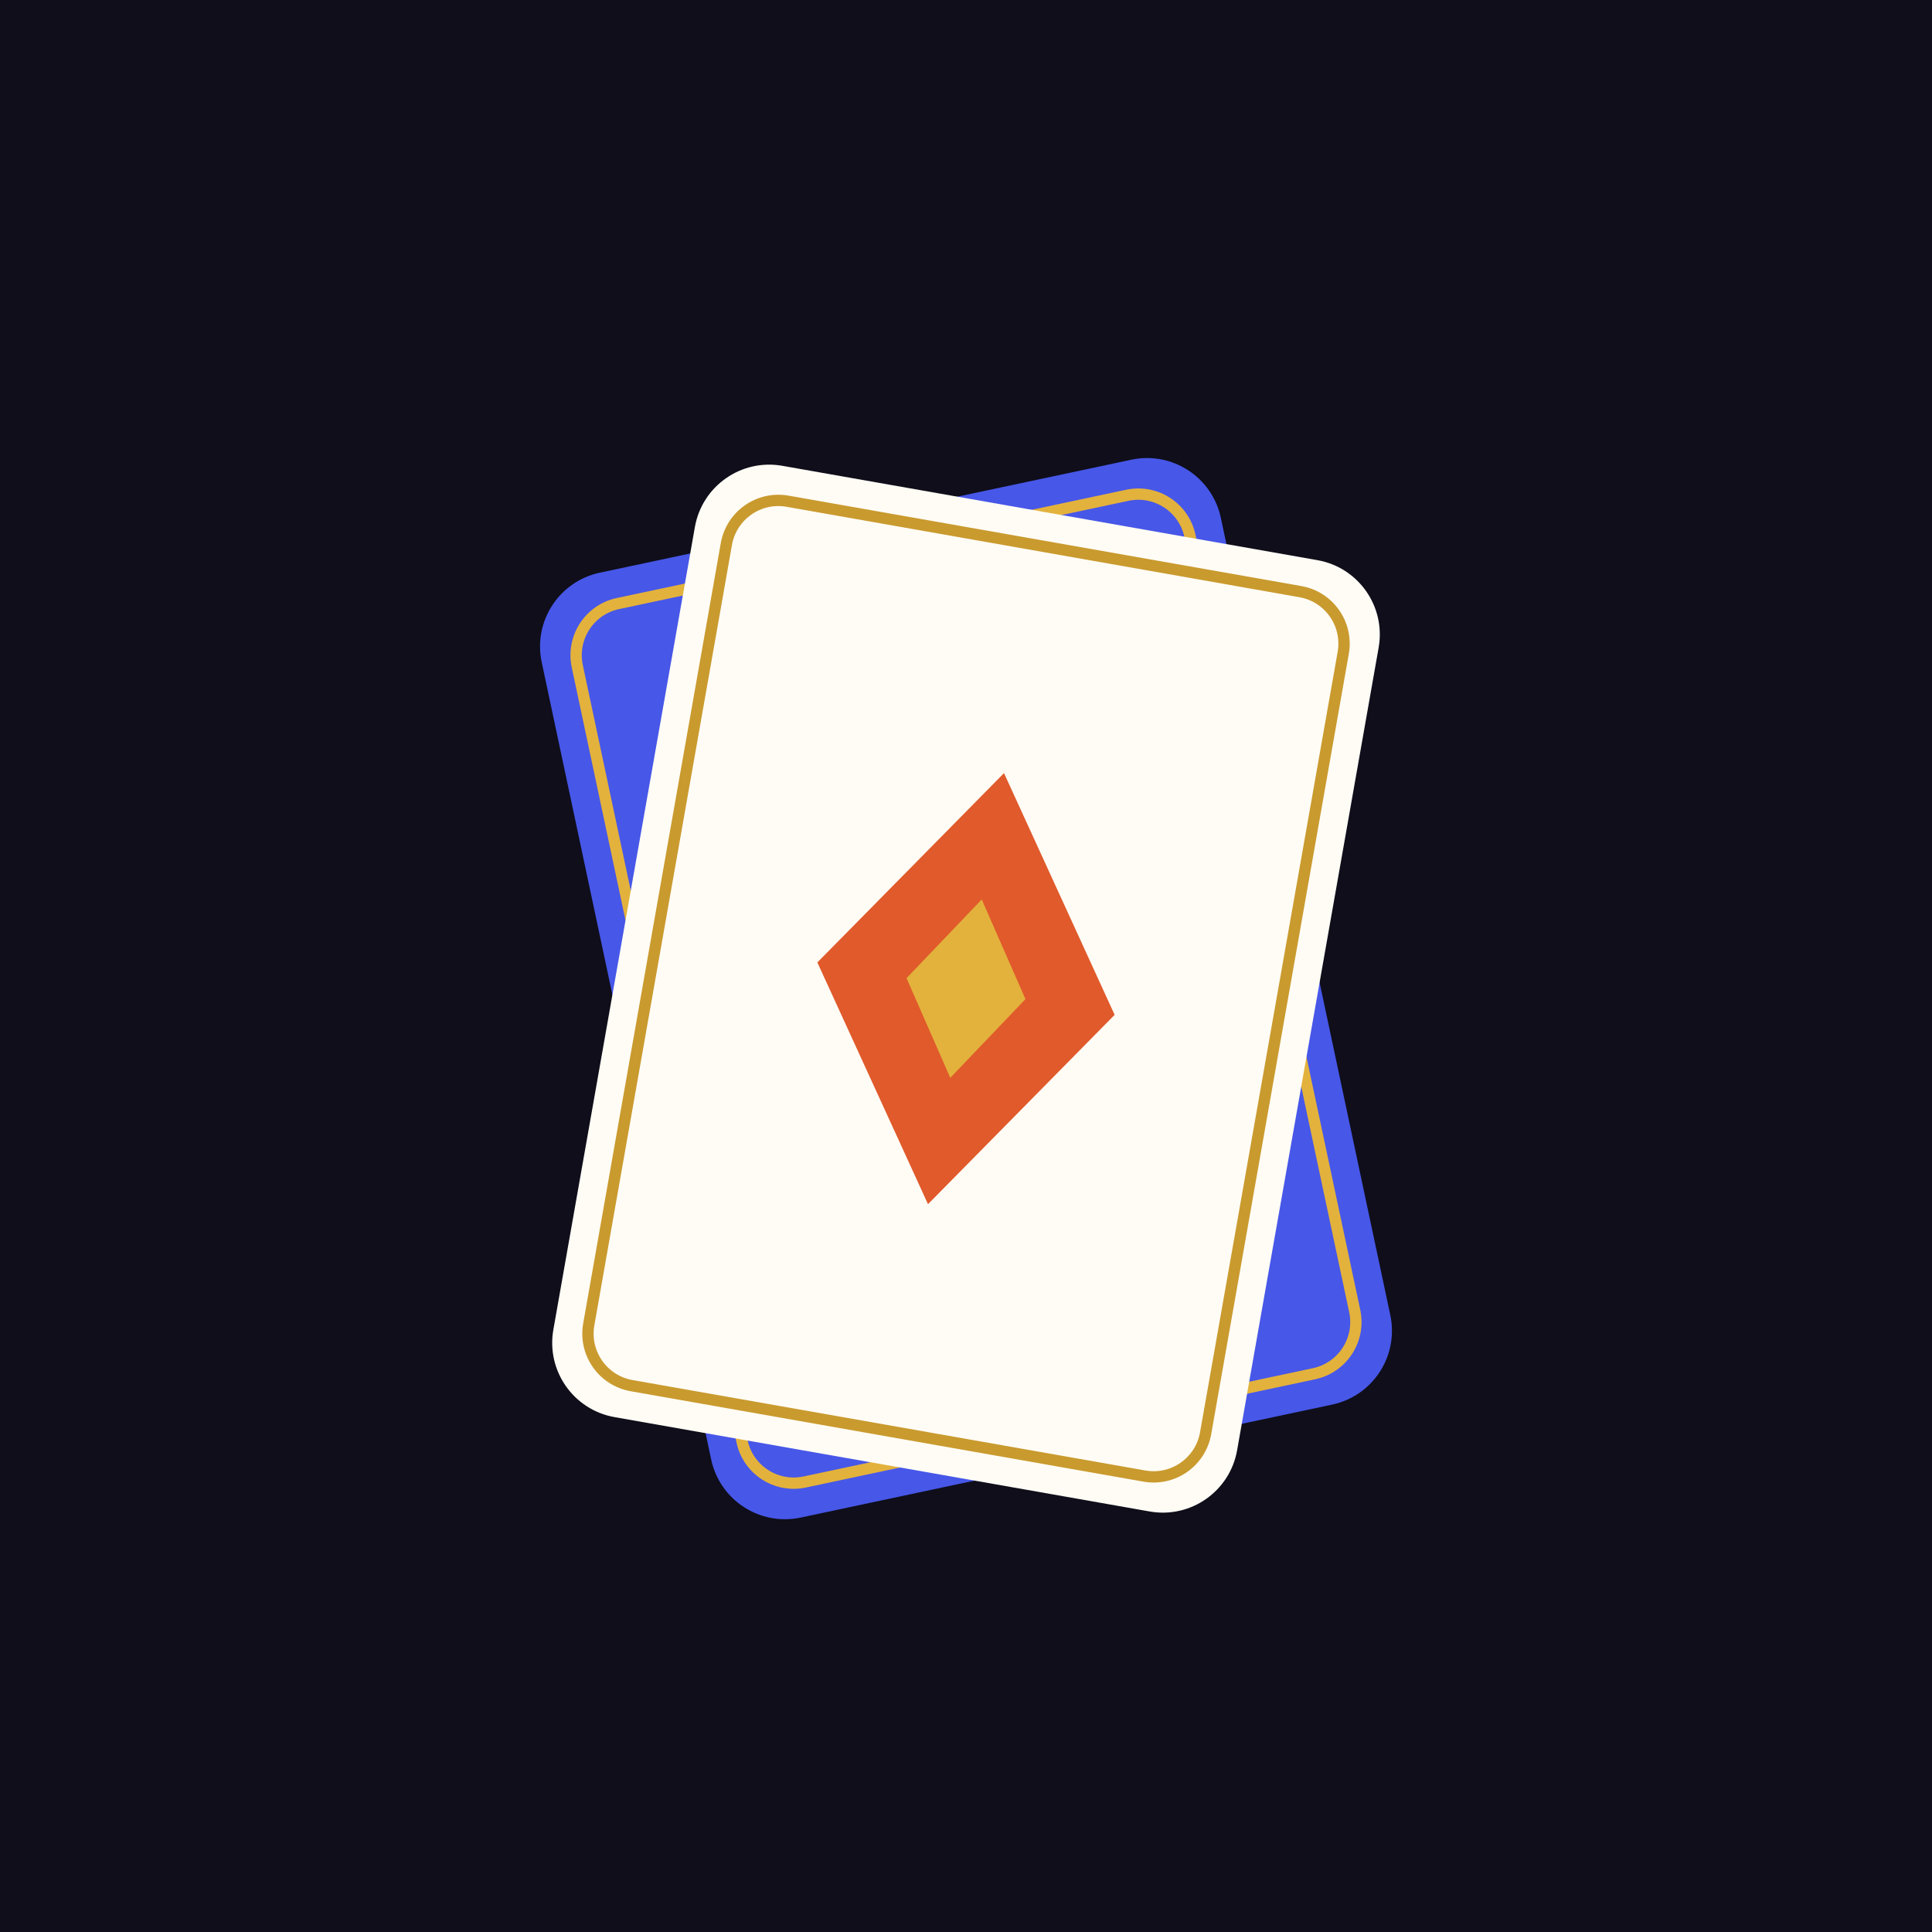
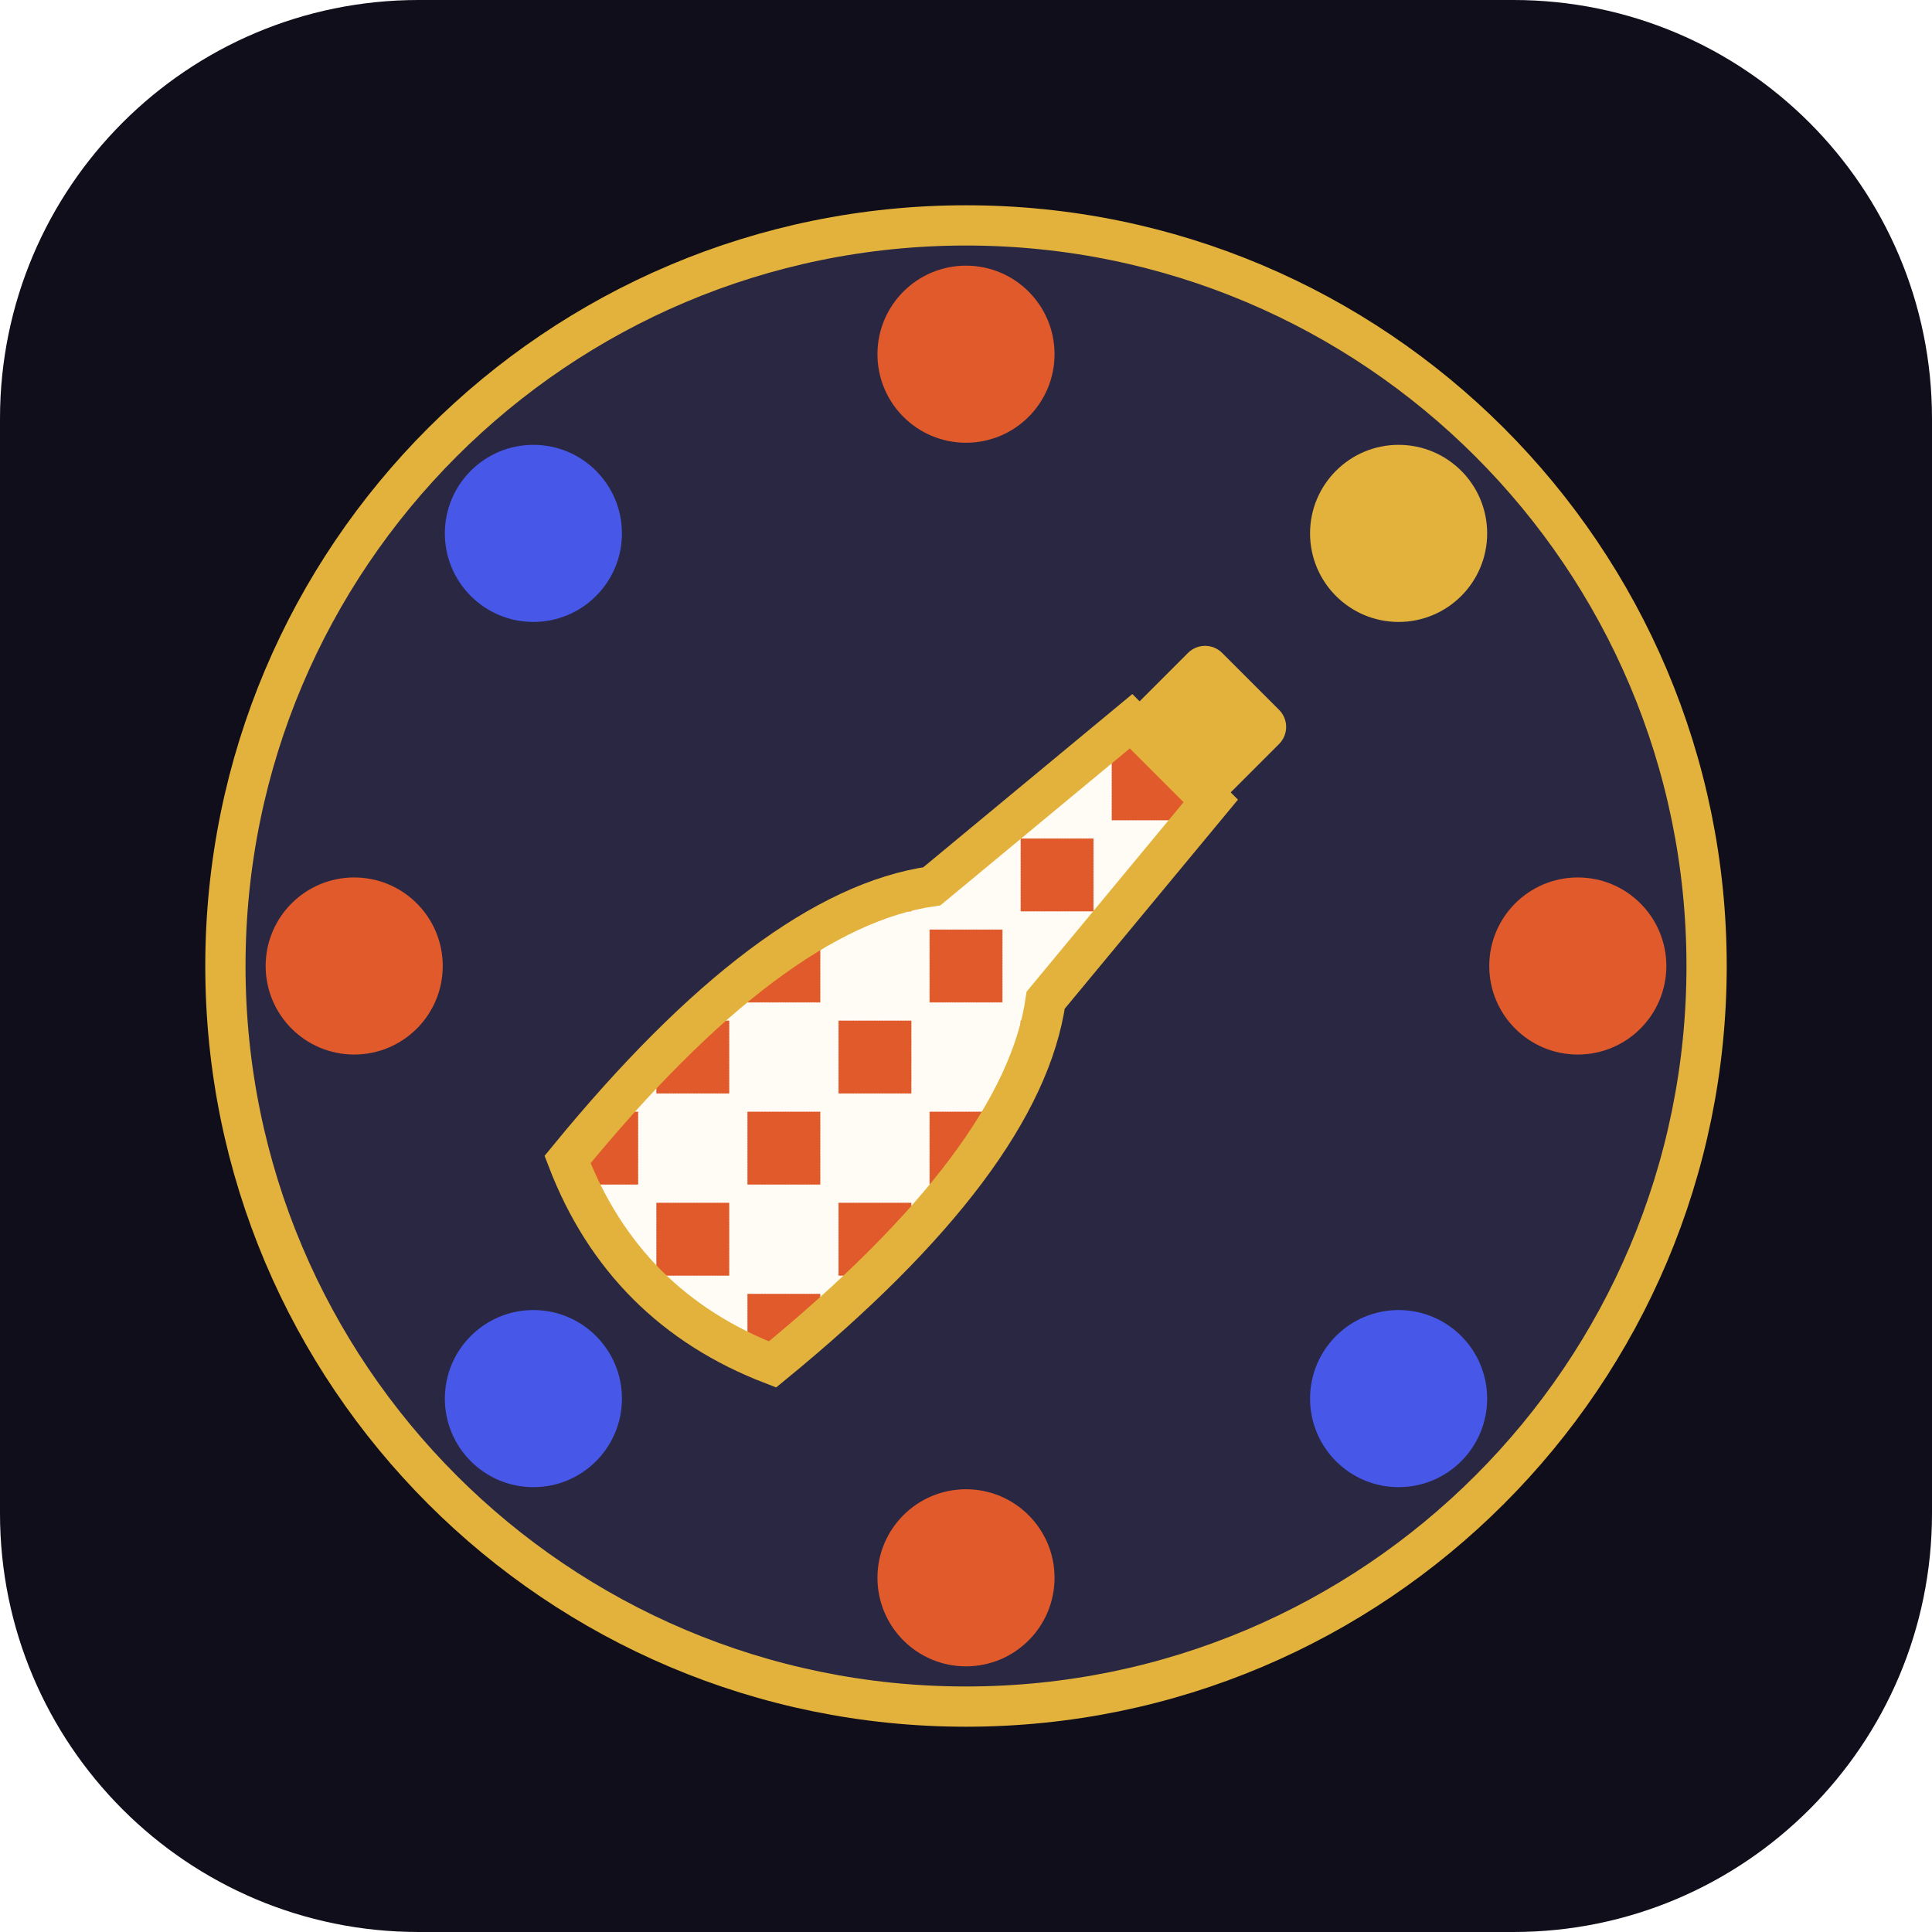
- <svg xmlns="http://www.w3.org/2000/svg" viewBox="0 0 512 512">
-   <rect width="512" height="512" fill="#0f0e1a" />
-   <g transform="translate(256 262) rotate(-12) translate(-92 -128)">
-     <rect width="184" height="256" rx="20" fill="#4757e8" />
-     <rect x="9" y="9" width="166" height="238" rx="14" fill="none" stroke="#e3b23c" stroke-width="3" />
-   </g>
-   <g transform="translate(256 262) rotate(10) translate(-92 -128)">
-     <rect width="184" height="256" rx="20" fill="#fffcf5" />
-     <rect x="9" y="9" width="166" height="238" rx="14" fill="none" stroke="#c99a2e" stroke-width="3" />
-     <path d="M92 70 L132 128 L92 186 L52 128 Z" fill="#e05a2b" />
-     <path d="M92 104 L108 128 L92 152 L76 128 Z" fill="#e3b23c" />
+ <svg xmlns="http://www.w3.org/2000/svg" viewBox="0 0 120 120">
+   <defs>
+     <clipPath id="bottle">
+       <path d="M51 86 Q49 66 55 58 L56.5 42 L63.5 42 L65 58 Q71 66 69 86 Q60 90 51 86Z" />
+     </clipPath>
+     <pattern id="wax" width="8" height="8" patternUnits="userSpaceOnUse">
+       <rect width="8" height="8" fill="#fffcf5" />
+       <path d="M4 0.8 L7.2 4 L4 7.2 L0.8 4Z" fill="#e05a2b" />
+     </pattern>
+   </defs>
+   <rect width="120" height="120" rx="26" fill="#0f0e1a" />
+   <circle cx="60" cy="60" r="46" fill="#2a2742" stroke="#e3b23c" stroke-width="2.5" />
+   <circle cx="60" cy="22" r="5.5" fill="#e05a2b" />
+   <circle cx="86.87" cy="33.13" r="5.5" fill="#e3b23c" />
+   <circle cx="98" cy="60" r="5.5" fill="#e05a2b" />
+   <circle cx="86.87" cy="86.87" r="5.5" fill="#4757e8" />
+   <circle cx="60" cy="98" r="5.5" fill="#e05a2b" />
+   <circle cx="33.13" cy="86.87" r="5.5" fill="#4757e8" />
+   <circle cx="22" cy="60" r="5.5" fill="#e05a2b" />
+   <circle cx="33.13" cy="33.13" r="5.5" fill="#4757e8" />
+   <g transform="rotate(45 60 60)">
+     <rect x="40" y="38" width="40" height="56" fill="url(#wax)" clip-path="url(#bottle)" />
+     <path d="M51 86 Q49 66 55 58 L56.5 42 L63.5 42 L65 58 Q71 66 69 86 Q60 90 51 86Z" fill="none" stroke="#e3b23c" stroke-width="2.5" />
+     <rect x="56" y="35" width="8" height="8" rx="1.5" fill="#e3b23c" />
  </g>
</svg>
